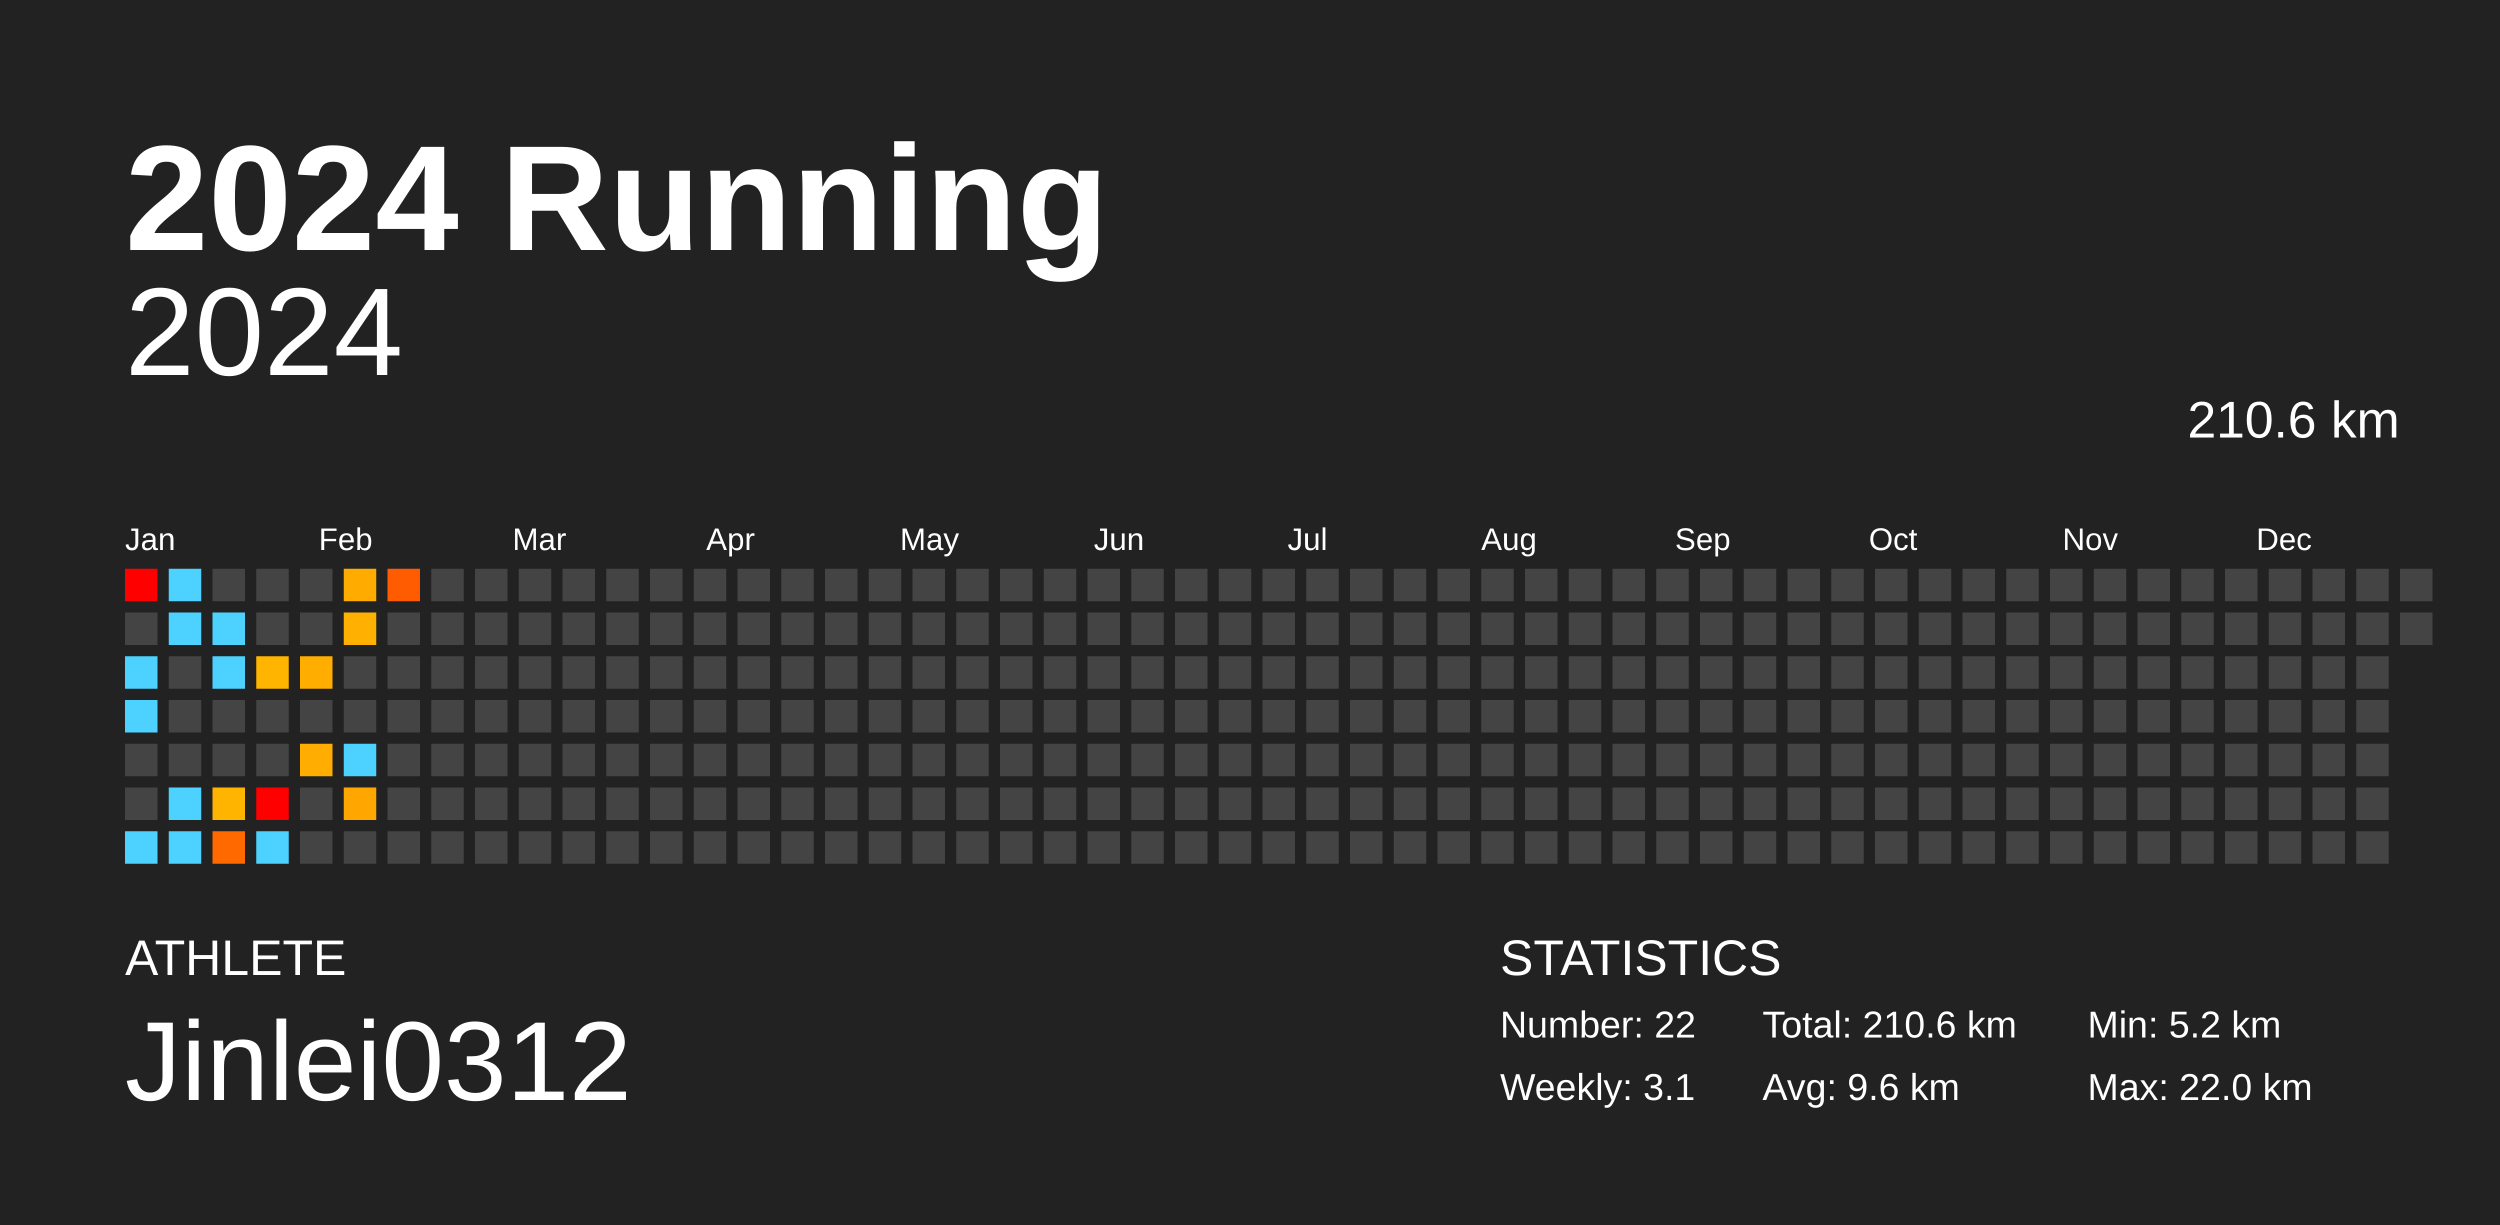
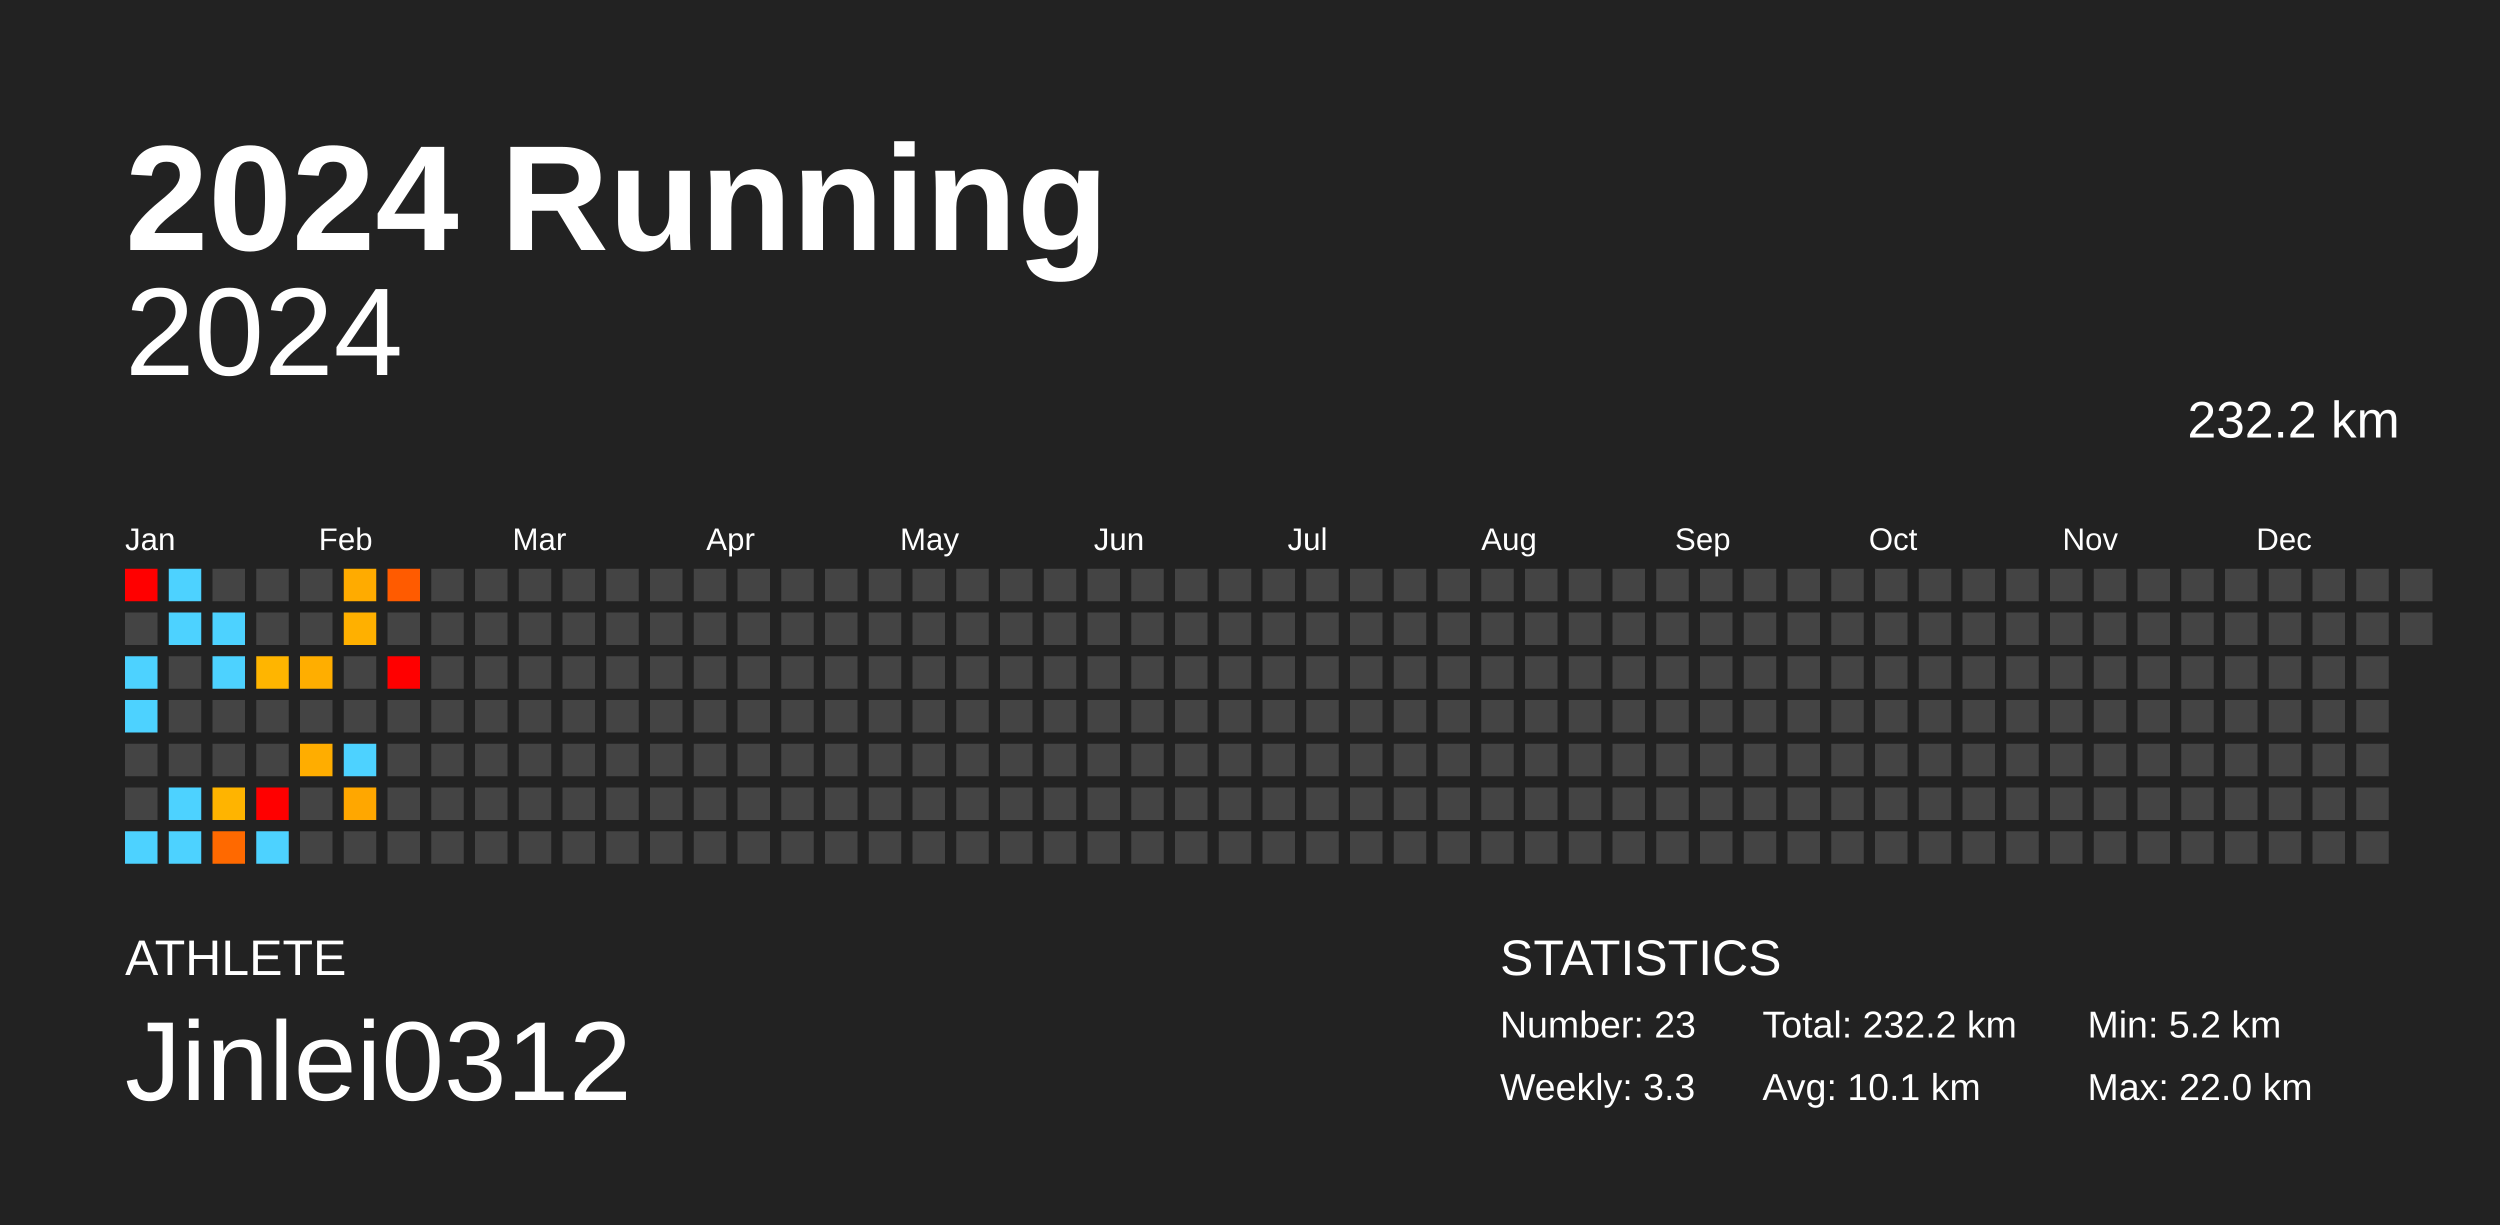
<svg xmlns="http://www.w3.org/2000/svg" baseProfile="full" height="98mm" version="1.1" viewBox="0,0,200,98" width="200mm">
  <defs />
  <rect fill="#222222" height="98" width="200" x="0" y="0" />
  <text fill="#FFFFFF" style="font-size:12px; font-family:Arial; font-weight:bold;" x="10" y="20">2024 Running</text>
  <text fill="#FFFFFF" style="font-size:4px; font-family:Arial" x="10" y="78">ATHLETE</text>
  <text fill="#FFFFFF" style="font-size:9px; font-family:Arial" x="10" y="88">Jinlei0312</text>
  <text fill="#FFFFFF" style="font-size:4px; font-family:Arial" x="120" y="78">STATISTICS</text>
-   <text fill="#FFFFFF" style="font-size:3px; font-family:Arial" x="120" y="83">Number: 22</text>
-   <text fill="#FFFFFF" style="font-size:3px; font-family:Arial" x="120" y="88">Weekly: 3.1</text>
-   <text fill="#FFFFFF" style="font-size:3px; font-family:Arial" x="141" y="83">Total: 210.6 km</text>
-   <text fill="#FFFFFF" style="font-size:3px; font-family:Arial" x="141" y="88">Avg: 9.6 km</text>
+   <text fill="#FFFFFF" style="font-size:3px; font-family:Arial" x="120" y="83">Number: 23</text>
+   <text fill="#FFFFFF" style="font-size:3px; font-family:Arial" x="120" y="88">Weekly: 3.3</text>
+   <text fill="#FFFFFF" style="font-size:3px; font-family:Arial" x="141" y="83">Total: 232.2 km</text>
+   <text fill="#FFFFFF" style="font-size:3px; font-family:Arial" x="141" y="88">Avg: 10.1 km</text>
  <text fill="#FFFFFF" style="font-size:3px; font-family:Arial" x="167" y="83">Min: 5.2 km</text>
  <text fill="#FFFFFF" style="font-size:3px; font-family:Arial" x="167" y="88">Max: 22.0 km</text>
  <text alignment-baseline="hanging" fill="#FFFFFF" style="font-size:10.0px; font-family:Arial;" x="10" y="30">2024</text>
-   <text alignment-baseline="hanging" fill="#FFFFFF" style="font-size:4.125px; font-family:Arial;" x="175" y="35">210.6 km</text>
+   <text alignment-baseline="hanging" fill="#FFFFFF" style="font-size:4.125px; font-family:Arial;" x="175" y="35">232.2 km</text>
  <text fill="#FFFFFF" style="font-size:2.5px; font-family:Arial" x="10.0" y="44">Jan</text>
  <text fill="#FFFFFF" style="font-size:2.5px; font-family:Arial" x="25.5" y="44">Feb</text>
  <text fill="#FFFFFF" style="font-size:2.5px; font-family:Arial" x="41.0" y="44">Mar</text>
  <text fill="#FFFFFF" style="font-size:2.5px; font-family:Arial" x="56.5" y="44">Apr</text>
  <text fill="#FFFFFF" style="font-size:2.5px; font-family:Arial" x="72.0" y="44">May</text>
  <text fill="#FFFFFF" style="font-size:2.5px; font-family:Arial" x="87.5" y="44">Jun</text>
  <text fill="#FFFFFF" style="font-size:2.5px; font-family:Arial" x="103.0" y="44">Jul</text>
  <text fill="#FFFFFF" style="font-size:2.5px; font-family:Arial" x="118.5" y="44">Aug</text>
  <text fill="#FFFFFF" style="font-size:2.5px; font-family:Arial" x="134.0" y="44">Sep</text>
  <text fill="#FFFFFF" style="font-size:2.5px; font-family:Arial" x="149.5" y="44">Oct</text>
  <text fill="#FFFFFF" style="font-size:2.5px; font-family:Arial" x="165.0" y="44">Nov</text>
  <text fill="#FFFFFF" style="font-size:2.5px; font-family:Arial" x="180.5" y="44">Dec</text>
  <rect fill="red" height="2.6" width="2.6" x="10.0" y="45.5" />
  <rect fill="#444444" height="2.6" width="2.6" x="10.0" y="49.0" />
  <rect fill="#4dd2ff" height="2.6" width="2.6" x="10.0" y="52.5" />
  <rect fill="#4dd2ff" height="2.6" width="2.6" x="10.0" y="56.0" />
  <rect fill="#444444" height="2.6" width="2.6" x="10.0" y="59.5" />
  <rect fill="#444444" height="2.6" width="2.6" x="10.0" y="63.0" />
  <rect fill="#4dd2ff" height="2.6" width="2.6" x="10.0" y="66.5" />
  <rect fill="#4dd2ff" height="2.6" width="2.6" x="13.5" y="45.5" />
  <rect fill="#4dd2ff" height="2.6" width="2.6" x="13.5" y="49.0" />
  <rect fill="#444444" height="2.6" width="2.6" x="13.5" y="52.5" />
  <rect fill="#444444" height="2.6" width="2.6" x="13.5" y="56.0" />
  <rect fill="#444444" height="2.6" width="2.6" x="13.5" y="59.5" />
  <rect fill="#4dd2ff" height="2.6" width="2.6" x="13.5" y="63.0" />
  <rect fill="#4dd2ff" height="2.6" width="2.6" x="13.5" y="66.5" />
  <rect fill="#444444" height="2.6" width="2.6" x="17.0" y="45.5" />
  <rect fill="#4dd2ff" height="2.6" width="2.6" x="17.0" y="49.0" />
  <rect fill="#4dd2ff" height="2.6" width="2.6" x="17.0" y="52.5" />
  <rect fill="#444444" height="2.6" width="2.6" x="17.0" y="56.0" />
  <rect fill="#444444" height="2.6" width="2.6" x="17.0" y="59.5" />
  <rect fill="#ffb400" height="2.6" width="2.6" x="17.0" y="63.0" />
  <rect fill="#ff6900" height="2.6" width="2.6" x="17.0" y="66.5" />
  <rect fill="#444444" height="2.6" width="2.6" x="20.5" y="45.5" />
  <rect fill="#444444" height="2.6" width="2.6" x="20.5" y="49.0" />
  <rect fill="#ffb500" height="2.6" width="2.6" x="20.5" y="52.5" />
  <rect fill="#444444" height="2.6" width="2.6" x="20.5" y="56.0" />
  <rect fill="#444444" height="2.6" width="2.6" x="20.5" y="59.5" />
  <rect fill="red" height="2.6" width="2.6" x="20.5" y="63.0" />
  <rect fill="#4dd2ff" height="2.6" width="2.6" x="20.5" y="66.5" />
  <rect fill="#444444" height="2.6" width="2.6" x="24.0" y="45.5" />
  <rect fill="#444444" height="2.6" width="2.6" x="24.0" y="49.0" />
  <rect fill="#ffae00" height="2.6" width="2.6" x="24.0" y="52.5" />
  <rect fill="#444444" height="2.6" width="2.6" x="24.0" y="56.0" />
  <rect fill="#ffad00" height="2.6" width="2.6" x="24.0" y="59.5" />
  <rect fill="#444444" height="2.6" width="2.6" x="24.0" y="63.0" />
  <rect fill="#444444" height="2.6" width="2.6" x="24.0" y="66.5" />
  <rect fill="#ffab00" height="2.6" width="2.6" x="27.5" y="45.5" />
  <rect fill="#ffb000" height="2.6" width="2.6" x="27.5" y="49.0" />
  <rect fill="#444444" height="2.6" width="2.6" x="27.5" y="52.5" />
  <rect fill="#444444" height="2.6" width="2.6" x="27.5" y="56.0" />
  <rect fill="#4dd2ff" height="2.6" width="2.6" x="27.5" y="59.5" />
  <rect fill="#ffa700" height="2.6" width="2.6" x="27.5" y="63.0" />
  <rect fill="#444444" height="2.6" width="2.6" x="27.5" y="66.5" />
  <rect fill="#ff5b00" height="2.6" width="2.6" x="31.0" y="45.5" />
  <rect fill="#444444" height="2.6" width="2.6" x="31.0" y="49.0" />
-   <rect fill="#444444" height="2.6" width="2.6" x="31.0" y="52.5" />
+   <rect fill="red" height="2.6" width="2.6" x="31.0" y="52.5" />
  <rect fill="#444444" height="2.6" width="2.6" x="31.0" y="56.0" />
  <rect fill="#444444" height="2.6" width="2.6" x="31.0" y="59.5" />
  <rect fill="#444444" height="2.6" width="2.6" x="31.0" y="63.0" />
  <rect fill="#444444" height="2.6" width="2.6" x="31.0" y="66.5" />
  <rect fill="#444444" height="2.6" width="2.6" x="34.5" y="45.5" />
  <rect fill="#444444" height="2.6" width="2.6" x="34.5" y="49.0" />
  <rect fill="#444444" height="2.6" width="2.6" x="34.5" y="52.5" />
  <rect fill="#444444" height="2.6" width="2.6" x="34.5" y="56.0" />
  <rect fill="#444444" height="2.6" width="2.6" x="34.5" y="59.5" />
  <rect fill="#444444" height="2.6" width="2.6" x="34.5" y="63.0" />
  <rect fill="#444444" height="2.6" width="2.6" x="34.5" y="66.5" />
  <rect fill="#444444" height="2.6" width="2.6" x="38.0" y="45.5" />
  <rect fill="#444444" height="2.6" width="2.6" x="38.0" y="49.0" />
  <rect fill="#444444" height="2.6" width="2.6" x="38.0" y="52.5" />
  <rect fill="#444444" height="2.6" width="2.6" x="38.0" y="56.0" />
  <rect fill="#444444" height="2.6" width="2.6" x="38.0" y="59.5" />
  <rect fill="#444444" height="2.6" width="2.6" x="38.0" y="63.0" />
  <rect fill="#444444" height="2.6" width="2.6" x="38.0" y="66.5" />
  <rect fill="#444444" height="2.6" width="2.6" x="41.5" y="45.5" />
  <rect fill="#444444" height="2.6" width="2.6" x="41.5" y="49.0" />
  <rect fill="#444444" height="2.6" width="2.6" x="41.5" y="52.5" />
  <rect fill="#444444" height="2.6" width="2.6" x="41.5" y="56.0" />
  <rect fill="#444444" height="2.6" width="2.6" x="41.5" y="59.5" />
  <rect fill="#444444" height="2.6" width="2.6" x="41.5" y="63.0" />
  <rect fill="#444444" height="2.6" width="2.6" x="41.5" y="66.5" />
  <rect fill="#444444" height="2.6" width="2.6" x="45.0" y="45.5" />
  <rect fill="#444444" height="2.6" width="2.6" x="45.0" y="49.0" />
  <rect fill="#444444" height="2.6" width="2.6" x="45.0" y="52.5" />
  <rect fill="#444444" height="2.6" width="2.6" x="45.0" y="56.0" />
  <rect fill="#444444" height="2.6" width="2.6" x="45.0" y="59.5" />
  <rect fill="#444444" height="2.6" width="2.6" x="45.0" y="63.0" />
  <rect fill="#444444" height="2.6" width="2.6" x="45.0" y="66.5" />
  <rect fill="#444444" height="2.6" width="2.6" x="48.5" y="45.5" />
  <rect fill="#444444" height="2.6" width="2.6" x="48.5" y="49.0" />
  <rect fill="#444444" height="2.6" width="2.6" x="48.5" y="52.5" />
  <rect fill="#444444" height="2.6" width="2.6" x="48.5" y="56.0" />
  <rect fill="#444444" height="2.6" width="2.6" x="48.5" y="59.5" />
  <rect fill="#444444" height="2.6" width="2.6" x="48.5" y="63.0" />
  <rect fill="#444444" height="2.6" width="2.6" x="48.5" y="66.5" />
  <rect fill="#444444" height="2.6" width="2.6" x="52.0" y="45.5" />
  <rect fill="#444444" height="2.6" width="2.6" x="52.0" y="49.0" />
  <rect fill="#444444" height="2.6" width="2.6" x="52.0" y="52.5" />
  <rect fill="#444444" height="2.6" width="2.6" x="52.0" y="56.0" />
  <rect fill="#444444" height="2.6" width="2.6" x="52.0" y="59.5" />
  <rect fill="#444444" height="2.6" width="2.6" x="52.0" y="63.0" />
  <rect fill="#444444" height="2.6" width="2.6" x="52.0" y="66.5" />
  <rect fill="#444444" height="2.6" width="2.6" x="55.5" y="45.5" />
  <rect fill="#444444" height="2.6" width="2.6" x="55.5" y="49.0" />
  <rect fill="#444444" height="2.6" width="2.6" x="55.5" y="52.5" />
  <rect fill="#444444" height="2.6" width="2.6" x="55.5" y="56.0" />
  <rect fill="#444444" height="2.6" width="2.6" x="55.5" y="59.5" />
  <rect fill="#444444" height="2.6" width="2.6" x="55.5" y="63.0" />
  <rect fill="#444444" height="2.6" width="2.6" x="55.5" y="66.5" />
  <rect fill="#444444" height="2.6" width="2.6" x="59.0" y="45.5" />
  <rect fill="#444444" height="2.6" width="2.6" x="59.0" y="49.0" />
  <rect fill="#444444" height="2.6" width="2.6" x="59.0" y="52.5" />
  <rect fill="#444444" height="2.6" width="2.6" x="59.0" y="56.0" />
  <rect fill="#444444" height="2.6" width="2.6" x="59.0" y="59.5" />
  <rect fill="#444444" height="2.6" width="2.6" x="59.0" y="63.0" />
  <rect fill="#444444" height="2.6" width="2.6" x="59.0" y="66.5" />
  <rect fill="#444444" height="2.6" width="2.6" x="62.5" y="45.5" />
  <rect fill="#444444" height="2.6" width="2.6" x="62.5" y="49.0" />
  <rect fill="#444444" height="2.6" width="2.6" x="62.5" y="52.5" />
  <rect fill="#444444" height="2.6" width="2.6" x="62.5" y="56.0" />
  <rect fill="#444444" height="2.6" width="2.6" x="62.5" y="59.5" />
  <rect fill="#444444" height="2.6" width="2.6" x="62.5" y="63.0" />
  <rect fill="#444444" height="2.6" width="2.6" x="62.5" y="66.5" />
  <rect fill="#444444" height="2.6" width="2.6" x="66.0" y="45.5" />
  <rect fill="#444444" height="2.6" width="2.6" x="66.0" y="49.0" />
  <rect fill="#444444" height="2.6" width="2.6" x="66.0" y="52.5" />
  <rect fill="#444444" height="2.6" width="2.6" x="66.0" y="56.0" />
  <rect fill="#444444" height="2.6" width="2.6" x="66.0" y="59.5" />
  <rect fill="#444444" height="2.6" width="2.6" x="66.0" y="63.0" />
  <rect fill="#444444" height="2.6" width="2.6" x="66.0" y="66.5" />
  <rect fill="#444444" height="2.6" width="2.6" x="69.5" y="45.5" />
  <rect fill="#444444" height="2.6" width="2.6" x="69.5" y="49.0" />
  <rect fill="#444444" height="2.6" width="2.6" x="69.5" y="52.5" />
  <rect fill="#444444" height="2.6" width="2.6" x="69.5" y="56.0" />
  <rect fill="#444444" height="2.6" width="2.6" x="69.5" y="59.5" />
  <rect fill="#444444" height="2.6" width="2.6" x="69.5" y="63.0" />
  <rect fill="#444444" height="2.6" width="2.6" x="69.5" y="66.5" />
  <rect fill="#444444" height="2.6" width="2.6" x="73.0" y="45.5" />
  <rect fill="#444444" height="2.6" width="2.6" x="73.0" y="49.0" />
  <rect fill="#444444" height="2.6" width="2.6" x="73.0" y="52.5" />
  <rect fill="#444444" height="2.6" width="2.6" x="73.0" y="56.0" />
  <rect fill="#444444" height="2.6" width="2.6" x="73.0" y="59.5" />
  <rect fill="#444444" height="2.6" width="2.6" x="73.0" y="63.0" />
  <rect fill="#444444" height="2.6" width="2.6" x="73.0" y="66.5" />
  <rect fill="#444444" height="2.6" width="2.6" x="76.5" y="45.5" />
  <rect fill="#444444" height="2.6" width="2.6" x="76.5" y="49.0" />
  <rect fill="#444444" height="2.6" width="2.6" x="76.5" y="52.5" />
  <rect fill="#444444" height="2.6" width="2.6" x="76.5" y="56.0" />
  <rect fill="#444444" height="2.6" width="2.6" x="76.5" y="59.5" />
  <rect fill="#444444" height="2.6" width="2.6" x="76.5" y="63.0" />
  <rect fill="#444444" height="2.6" width="2.6" x="76.5" y="66.5" />
  <rect fill="#444444" height="2.6" width="2.6" x="80.0" y="45.5" />
  <rect fill="#444444" height="2.6" width="2.6" x="80.0" y="49.0" />
  <rect fill="#444444" height="2.6" width="2.6" x="80.0" y="52.5" />
  <rect fill="#444444" height="2.6" width="2.6" x="80.0" y="56.0" />
  <rect fill="#444444" height="2.6" width="2.6" x="80.0" y="59.5" />
  <rect fill="#444444" height="2.6" width="2.6" x="80.0" y="63.0" />
  <rect fill="#444444" height="2.6" width="2.6" x="80.0" y="66.5" />
  <rect fill="#444444" height="2.6" width="2.6" x="83.5" y="45.5" />
  <rect fill="#444444" height="2.6" width="2.6" x="83.5" y="49.0" />
  <rect fill="#444444" height="2.6" width="2.6" x="83.5" y="52.5" />
  <rect fill="#444444" height="2.6" width="2.6" x="83.5" y="56.0" />
  <rect fill="#444444" height="2.6" width="2.6" x="83.5" y="59.5" />
  <rect fill="#444444" height="2.6" width="2.6" x="83.5" y="63.0" />
  <rect fill="#444444" height="2.6" width="2.6" x="83.5" y="66.5" />
  <rect fill="#444444" height="2.6" width="2.6" x="87.0" y="45.5" />
  <rect fill="#444444" height="2.6" width="2.6" x="87.0" y="49.0" />
  <rect fill="#444444" height="2.6" width="2.6" x="87.0" y="52.5" />
  <rect fill="#444444" height="2.6" width="2.6" x="87.0" y="56.0" />
  <rect fill="#444444" height="2.6" width="2.6" x="87.0" y="59.5" />
  <rect fill="#444444" height="2.6" width="2.6" x="87.0" y="63.0" />
  <rect fill="#444444" height="2.6" width="2.6" x="87.0" y="66.5" />
  <rect fill="#444444" height="2.6" width="2.6" x="90.5" y="45.5" />
  <rect fill="#444444" height="2.6" width="2.6" x="90.5" y="49.0" />
  <rect fill="#444444" height="2.6" width="2.6" x="90.5" y="52.5" />
  <rect fill="#444444" height="2.6" width="2.6" x="90.5" y="56.0" />
  <rect fill="#444444" height="2.6" width="2.6" x="90.5" y="59.5" />
  <rect fill="#444444" height="2.6" width="2.6" x="90.5" y="63.0" />
  <rect fill="#444444" height="2.6" width="2.6" x="90.5" y="66.5" />
  <rect fill="#444444" height="2.6" width="2.6" x="94.0" y="45.5" />
  <rect fill="#444444" height="2.6" width="2.6" x="94.0" y="49.0" />
  <rect fill="#444444" height="2.6" width="2.6" x="94.0" y="52.5" />
  <rect fill="#444444" height="2.6" width="2.6" x="94.0" y="56.0" />
  <rect fill="#444444" height="2.6" width="2.6" x="94.0" y="59.5" />
  <rect fill="#444444" height="2.6" width="2.6" x="94.0" y="63.0" />
  <rect fill="#444444" height="2.6" width="2.6" x="94.0" y="66.5" />
  <rect fill="#444444" height="2.6" width="2.6" x="97.5" y="45.5" />
  <rect fill="#444444" height="2.6" width="2.6" x="97.5" y="49.0" />
  <rect fill="#444444" height="2.6" width="2.6" x="97.5" y="52.5" />
  <rect fill="#444444" height="2.6" width="2.6" x="97.5" y="56.0" />
  <rect fill="#444444" height="2.6" width="2.6" x="97.5" y="59.5" />
  <rect fill="#444444" height="2.6" width="2.6" x="97.5" y="63.0" />
  <rect fill="#444444" height="2.6" width="2.6" x="97.5" y="66.5" />
  <rect fill="#444444" height="2.6" width="2.6" x="101.0" y="45.5" />
  <rect fill="#444444" height="2.6" width="2.6" x="101.0" y="49.0" />
  <rect fill="#444444" height="2.6" width="2.6" x="101.0" y="52.5" />
  <rect fill="#444444" height="2.6" width="2.6" x="101.0" y="56.0" />
  <rect fill="#444444" height="2.6" width="2.6" x="101.0" y="59.5" />
  <rect fill="#444444" height="2.6" width="2.6" x="101.0" y="63.0" />
  <rect fill="#444444" height="2.6" width="2.6" x="101.0" y="66.5" />
  <rect fill="#444444" height="2.6" width="2.6" x="104.5" y="45.5" />
  <rect fill="#444444" height="2.6" width="2.6" x="104.5" y="49.0" />
  <rect fill="#444444" height="2.6" width="2.6" x="104.5" y="52.5" />
  <rect fill="#444444" height="2.6" width="2.6" x="104.5" y="56.0" />
  <rect fill="#444444" height="2.6" width="2.6" x="104.5" y="59.5" />
  <rect fill="#444444" height="2.6" width="2.6" x="104.5" y="63.0" />
  <rect fill="#444444" height="2.6" width="2.6" x="104.5" y="66.5" />
  <rect fill="#444444" height="2.6" width="2.6" x="108.0" y="45.5" />
  <rect fill="#444444" height="2.6" width="2.6" x="108.0" y="49.0" />
  <rect fill="#444444" height="2.6" width="2.6" x="108.0" y="52.5" />
  <rect fill="#444444" height="2.6" width="2.6" x="108.0" y="56.0" />
  <rect fill="#444444" height="2.6" width="2.6" x="108.0" y="59.5" />
  <rect fill="#444444" height="2.6" width="2.6" x="108.0" y="63.0" />
  <rect fill="#444444" height="2.6" width="2.6" x="108.0" y="66.5" />
  <rect fill="#444444" height="2.6" width="2.6" x="111.5" y="45.5" />
  <rect fill="#444444" height="2.6" width="2.6" x="111.5" y="49.0" />
  <rect fill="#444444" height="2.6" width="2.6" x="111.5" y="52.5" />
  <rect fill="#444444" height="2.6" width="2.6" x="111.5" y="56.0" />
  <rect fill="#444444" height="2.6" width="2.6" x="111.5" y="59.5" />
  <rect fill="#444444" height="2.6" width="2.6" x="111.5" y="63.0" />
  <rect fill="#444444" height="2.6" width="2.6" x="111.5" y="66.5" />
  <rect fill="#444444" height="2.6" width="2.6" x="115.0" y="45.5" />
  <rect fill="#444444" height="2.6" width="2.6" x="115.0" y="49.0" />
  <rect fill="#444444" height="2.6" width="2.6" x="115.0" y="52.5" />
  <rect fill="#444444" height="2.6" width="2.6" x="115.0" y="56.0" />
  <rect fill="#444444" height="2.6" width="2.6" x="115.0" y="59.5" />
  <rect fill="#444444" height="2.6" width="2.6" x="115.0" y="63.0" />
  <rect fill="#444444" height="2.6" width="2.6" x="115.0" y="66.5" />
  <rect fill="#444444" height="2.6" width="2.6" x="118.5" y="45.5" />
  <rect fill="#444444" height="2.6" width="2.6" x="118.5" y="49.0" />
  <rect fill="#444444" height="2.6" width="2.6" x="118.5" y="52.5" />
  <rect fill="#444444" height="2.6" width="2.6" x="118.5" y="56.0" />
  <rect fill="#444444" height="2.6" width="2.6" x="118.5" y="59.5" />
  <rect fill="#444444" height="2.6" width="2.6" x="118.5" y="63.0" />
  <rect fill="#444444" height="2.6" width="2.6" x="118.5" y="66.5" />
  <rect fill="#444444" height="2.6" width="2.6" x="122.0" y="45.5" />
  <rect fill="#444444" height="2.6" width="2.6" x="122.0" y="49.0" />
  <rect fill="#444444" height="2.6" width="2.6" x="122.0" y="52.5" />
  <rect fill="#444444" height="2.6" width="2.6" x="122.0" y="56.0" />
  <rect fill="#444444" height="2.6" width="2.6" x="122.0" y="59.5" />
  <rect fill="#444444" height="2.6" width="2.6" x="122.0" y="63.0" />
  <rect fill="#444444" height="2.6" width="2.6" x="122.0" y="66.5" />
  <rect fill="#444444" height="2.6" width="2.6" x="125.5" y="45.5" />
  <rect fill="#444444" height="2.6" width="2.6" x="125.5" y="49.0" />
  <rect fill="#444444" height="2.6" width="2.6" x="125.5" y="52.5" />
  <rect fill="#444444" height="2.6" width="2.6" x="125.5" y="56.0" />
  <rect fill="#444444" height="2.6" width="2.6" x="125.5" y="59.5" />
  <rect fill="#444444" height="2.6" width="2.6" x="125.5" y="63.0" />
  <rect fill="#444444" height="2.6" width="2.6" x="125.5" y="66.5" />
  <rect fill="#444444" height="2.6" width="2.6" x="129.0" y="45.5" />
  <rect fill="#444444" height="2.6" width="2.6" x="129.0" y="49.0" />
  <rect fill="#444444" height="2.6" width="2.6" x="129.0" y="52.5" />
  <rect fill="#444444" height="2.6" width="2.6" x="129.0" y="56.0" />
  <rect fill="#444444" height="2.6" width="2.6" x="129.0" y="59.5" />
  <rect fill="#444444" height="2.6" width="2.6" x="129.0" y="63.0" />
  <rect fill="#444444" height="2.6" width="2.6" x="129.0" y="66.5" />
  <rect fill="#444444" height="2.6" width="2.6" x="132.5" y="45.5" />
  <rect fill="#444444" height="2.6" width="2.6" x="132.5" y="49.0" />
  <rect fill="#444444" height="2.6" width="2.6" x="132.5" y="52.5" />
  <rect fill="#444444" height="2.6" width="2.6" x="132.5" y="56.0" />
  <rect fill="#444444" height="2.6" width="2.6" x="132.5" y="59.5" />
  <rect fill="#444444" height="2.6" width="2.6" x="132.5" y="63.0" />
  <rect fill="#444444" height="2.6" width="2.6" x="132.5" y="66.5" />
  <rect fill="#444444" height="2.6" width="2.6" x="136.0" y="45.5" />
  <rect fill="#444444" height="2.6" width="2.6" x="136.0" y="49.0" />
  <rect fill="#444444" height="2.6" width="2.6" x="136.0" y="52.5" />
  <rect fill="#444444" height="2.6" width="2.6" x="136.0" y="56.0" />
  <rect fill="#444444" height="2.6" width="2.6" x="136.0" y="59.5" />
  <rect fill="#444444" height="2.6" width="2.6" x="136.0" y="63.0" />
  <rect fill="#444444" height="2.6" width="2.6" x="136.0" y="66.5" />
  <rect fill="#444444" height="2.6" width="2.6" x="139.5" y="45.5" />
  <rect fill="#444444" height="2.6" width="2.6" x="139.5" y="49.0" />
  <rect fill="#444444" height="2.6" width="2.6" x="139.5" y="52.5" />
  <rect fill="#444444" height="2.6" width="2.6" x="139.5" y="56.0" />
  <rect fill="#444444" height="2.6" width="2.6" x="139.5" y="59.5" />
  <rect fill="#444444" height="2.6" width="2.6" x="139.5" y="63.0" />
  <rect fill="#444444" height="2.6" width="2.6" x="139.5" y="66.5" />
  <rect fill="#444444" height="2.6" width="2.6" x="143.0" y="45.5" />
  <rect fill="#444444" height="2.6" width="2.6" x="143.0" y="49.0" />
  <rect fill="#444444" height="2.6" width="2.6" x="143.0" y="52.5" />
  <rect fill="#444444" height="2.6" width="2.6" x="143.0" y="56.0" />
  <rect fill="#444444" height="2.6" width="2.6" x="143.0" y="59.5" />
  <rect fill="#444444" height="2.6" width="2.6" x="143.0" y="63.0" />
  <rect fill="#444444" height="2.6" width="2.6" x="143.0" y="66.5" />
  <rect fill="#444444" height="2.6" width="2.6" x="146.5" y="45.5" />
  <rect fill="#444444" height="2.6" width="2.6" x="146.5" y="49.0" />
  <rect fill="#444444" height="2.6" width="2.6" x="146.5" y="52.5" />
  <rect fill="#444444" height="2.6" width="2.6" x="146.5" y="56.0" />
  <rect fill="#444444" height="2.6" width="2.6" x="146.5" y="59.5" />
  <rect fill="#444444" height="2.6" width="2.6" x="146.5" y="63.0" />
  <rect fill="#444444" height="2.6" width="2.6" x="146.5" y="66.5" />
  <rect fill="#444444" height="2.6" width="2.6" x="150.0" y="45.5" />
  <rect fill="#444444" height="2.6" width="2.6" x="150.0" y="49.0" />
  <rect fill="#444444" height="2.6" width="2.6" x="150.0" y="52.5" />
  <rect fill="#444444" height="2.6" width="2.6" x="150.0" y="56.0" />
  <rect fill="#444444" height="2.6" width="2.6" x="150.0" y="59.5" />
  <rect fill="#444444" height="2.6" width="2.6" x="150.0" y="63.0" />
  <rect fill="#444444" height="2.6" width="2.6" x="150.0" y="66.5" />
  <rect fill="#444444" height="2.6" width="2.6" x="153.5" y="45.5" />
  <rect fill="#444444" height="2.6" width="2.6" x="153.5" y="49.0" />
  <rect fill="#444444" height="2.6" width="2.6" x="153.5" y="52.5" />
  <rect fill="#444444" height="2.6" width="2.6" x="153.5" y="56.0" />
  <rect fill="#444444" height="2.6" width="2.6" x="153.5" y="59.5" />
  <rect fill="#444444" height="2.6" width="2.6" x="153.5" y="63.0" />
  <rect fill="#444444" height="2.6" width="2.6" x="153.5" y="66.5" />
  <rect fill="#444444" height="2.6" width="2.6" x="157.0" y="45.5" />
  <rect fill="#444444" height="2.6" width="2.6" x="157.0" y="49.0" />
  <rect fill="#444444" height="2.6" width="2.6" x="157.0" y="52.5" />
  <rect fill="#444444" height="2.6" width="2.6" x="157.0" y="56.0" />
  <rect fill="#444444" height="2.6" width="2.6" x="157.0" y="59.5" />
  <rect fill="#444444" height="2.6" width="2.6" x="157.0" y="63.0" />
  <rect fill="#444444" height="2.6" width="2.6" x="157.0" y="66.5" />
  <rect fill="#444444" height="2.6" width="2.6" x="160.5" y="45.5" />
  <rect fill="#444444" height="2.6" width="2.6" x="160.5" y="49.0" />
  <rect fill="#444444" height="2.6" width="2.6" x="160.5" y="52.5" />
  <rect fill="#444444" height="2.6" width="2.6" x="160.5" y="56.0" />
  <rect fill="#444444" height="2.6" width="2.6" x="160.5" y="59.5" />
  <rect fill="#444444" height="2.6" width="2.6" x="160.5" y="63.0" />
  <rect fill="#444444" height="2.6" width="2.6" x="160.5" y="66.5" />
  <rect fill="#444444" height="2.6" width="2.6" x="164.0" y="45.5" />
  <rect fill="#444444" height="2.6" width="2.6" x="164.0" y="49.0" />
  <rect fill="#444444" height="2.6" width="2.6" x="164.0" y="52.5" />
  <rect fill="#444444" height="2.6" width="2.6" x="164.0" y="56.0" />
  <rect fill="#444444" height="2.6" width="2.6" x="164.0" y="59.5" />
  <rect fill="#444444" height="2.6" width="2.6" x="164.0" y="63.0" />
  <rect fill="#444444" height="2.6" width="2.6" x="164.0" y="66.5" />
  <rect fill="#444444" height="2.6" width="2.6" x="167.5" y="45.5" />
  <rect fill="#444444" height="2.6" width="2.6" x="167.5" y="49.0" />
  <rect fill="#444444" height="2.6" width="2.6" x="167.5" y="52.5" />
  <rect fill="#444444" height="2.6" width="2.6" x="167.5" y="56.0" />
  <rect fill="#444444" height="2.6" width="2.6" x="167.5" y="59.5" />
  <rect fill="#444444" height="2.6" width="2.6" x="167.5" y="63.0" />
  <rect fill="#444444" height="2.6" width="2.6" x="167.5" y="66.5" />
  <rect fill="#444444" height="2.6" width="2.6" x="171.0" y="45.5" />
  <rect fill="#444444" height="2.6" width="2.6" x="171.0" y="49.0" />
  <rect fill="#444444" height="2.6" width="2.6" x="171.0" y="52.5" />
  <rect fill="#444444" height="2.6" width="2.6" x="171.0" y="56.0" />
  <rect fill="#444444" height="2.6" width="2.6" x="171.0" y="59.5" />
  <rect fill="#444444" height="2.6" width="2.6" x="171.0" y="63.0" />
  <rect fill="#444444" height="2.6" width="2.6" x="171.0" y="66.5" />
  <rect fill="#444444" height="2.6" width="2.6" x="174.5" y="45.5" />
  <rect fill="#444444" height="2.6" width="2.6" x="174.5" y="49.0" />
  <rect fill="#444444" height="2.6" width="2.6" x="174.5" y="52.5" />
  <rect fill="#444444" height="2.6" width="2.6" x="174.5" y="56.0" />
  <rect fill="#444444" height="2.6" width="2.6" x="174.5" y="59.5" />
  <rect fill="#444444" height="2.6" width="2.6" x="174.5" y="63.0" />
  <rect fill="#444444" height="2.6" width="2.6" x="174.5" y="66.5" />
  <rect fill="#444444" height="2.6" width="2.6" x="178.0" y="45.5" />
  <rect fill="#444444" height="2.6" width="2.6" x="178.0" y="49.0" />
  <rect fill="#444444" height="2.6" width="2.6" x="178.0" y="52.5" />
  <rect fill="#444444" height="2.6" width="2.6" x="178.0" y="56.0" />
  <rect fill="#444444" height="2.6" width="2.6" x="178.0" y="59.5" />
  <rect fill="#444444" height="2.6" width="2.6" x="178.0" y="63.0" />
  <rect fill="#444444" height="2.6" width="2.6" x="178.0" y="66.5" />
  <rect fill="#444444" height="2.6" width="2.6" x="181.5" y="45.5" />
  <rect fill="#444444" height="2.6" width="2.6" x="181.5" y="49.0" />
  <rect fill="#444444" height="2.6" width="2.6" x="181.5" y="52.5" />
  <rect fill="#444444" height="2.6" width="2.6" x="181.5" y="56.0" />
  <rect fill="#444444" height="2.6" width="2.6" x="181.5" y="59.5" />
  <rect fill="#444444" height="2.6" width="2.6" x="181.5" y="63.0" />
  <rect fill="#444444" height="2.6" width="2.6" x="181.5" y="66.5" />
  <rect fill="#444444" height="2.6" width="2.6" x="185.0" y="45.5" />
  <rect fill="#444444" height="2.6" width="2.6" x="185.0" y="49.0" />
  <rect fill="#444444" height="2.6" width="2.6" x="185.0" y="52.5" />
  <rect fill="#444444" height="2.6" width="2.6" x="185.0" y="56.0" />
  <rect fill="#444444" height="2.6" width="2.6" x="185.0" y="59.5" />
  <rect fill="#444444" height="2.6" width="2.6" x="185.0" y="63.0" />
  <rect fill="#444444" height="2.6" width="2.6" x="185.0" y="66.5" />
  <rect fill="#444444" height="2.6" width="2.6" x="188.5" y="45.5" />
  <rect fill="#444444" height="2.6" width="2.6" x="188.5" y="49.0" />
  <rect fill="#444444" height="2.6" width="2.6" x="188.5" y="52.5" />
  <rect fill="#444444" height="2.6" width="2.6" x="188.5" y="56.0" />
  <rect fill="#444444" height="2.6" width="2.6" x="188.5" y="59.5" />
  <rect fill="#444444" height="2.6" width="2.6" x="188.5" y="63.0" />
  <rect fill="#444444" height="2.6" width="2.6" x="188.5" y="66.5" />
  <rect fill="#444444" height="2.6" width="2.6" x="192.0" y="45.5" />
  <rect fill="#444444" height="2.6" width="2.6" x="192.0" y="49.0" />
</svg>
